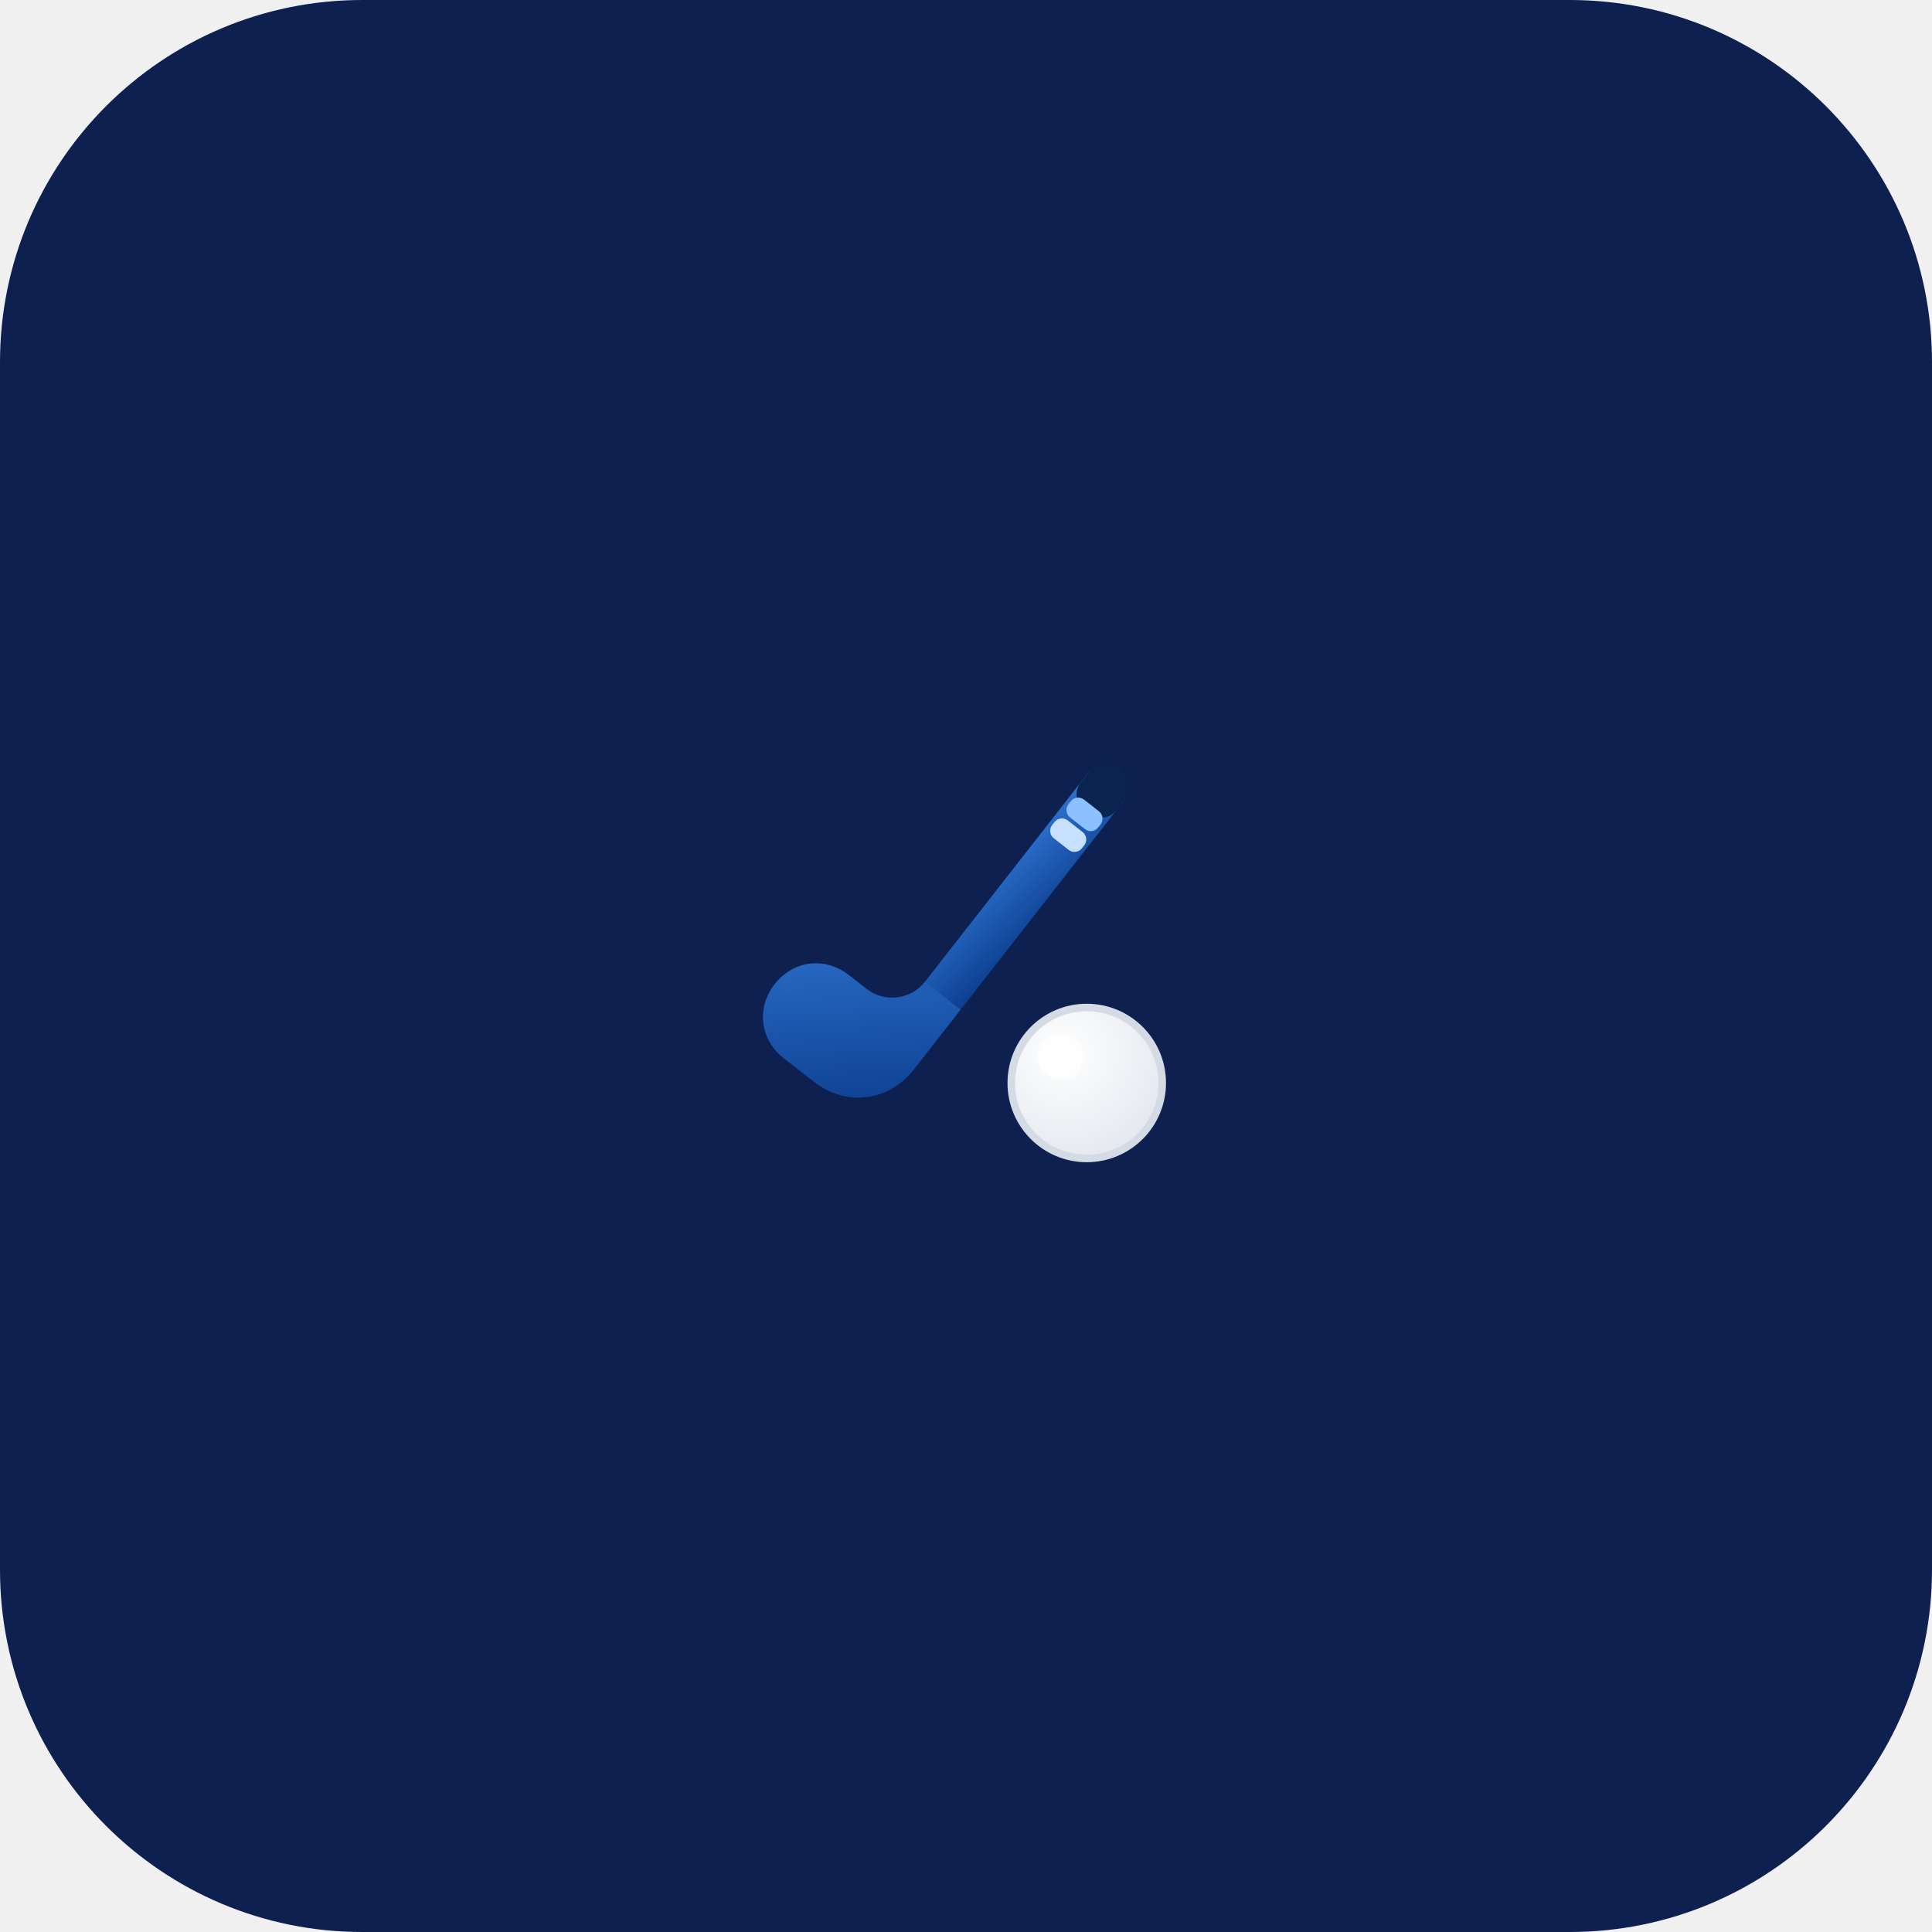
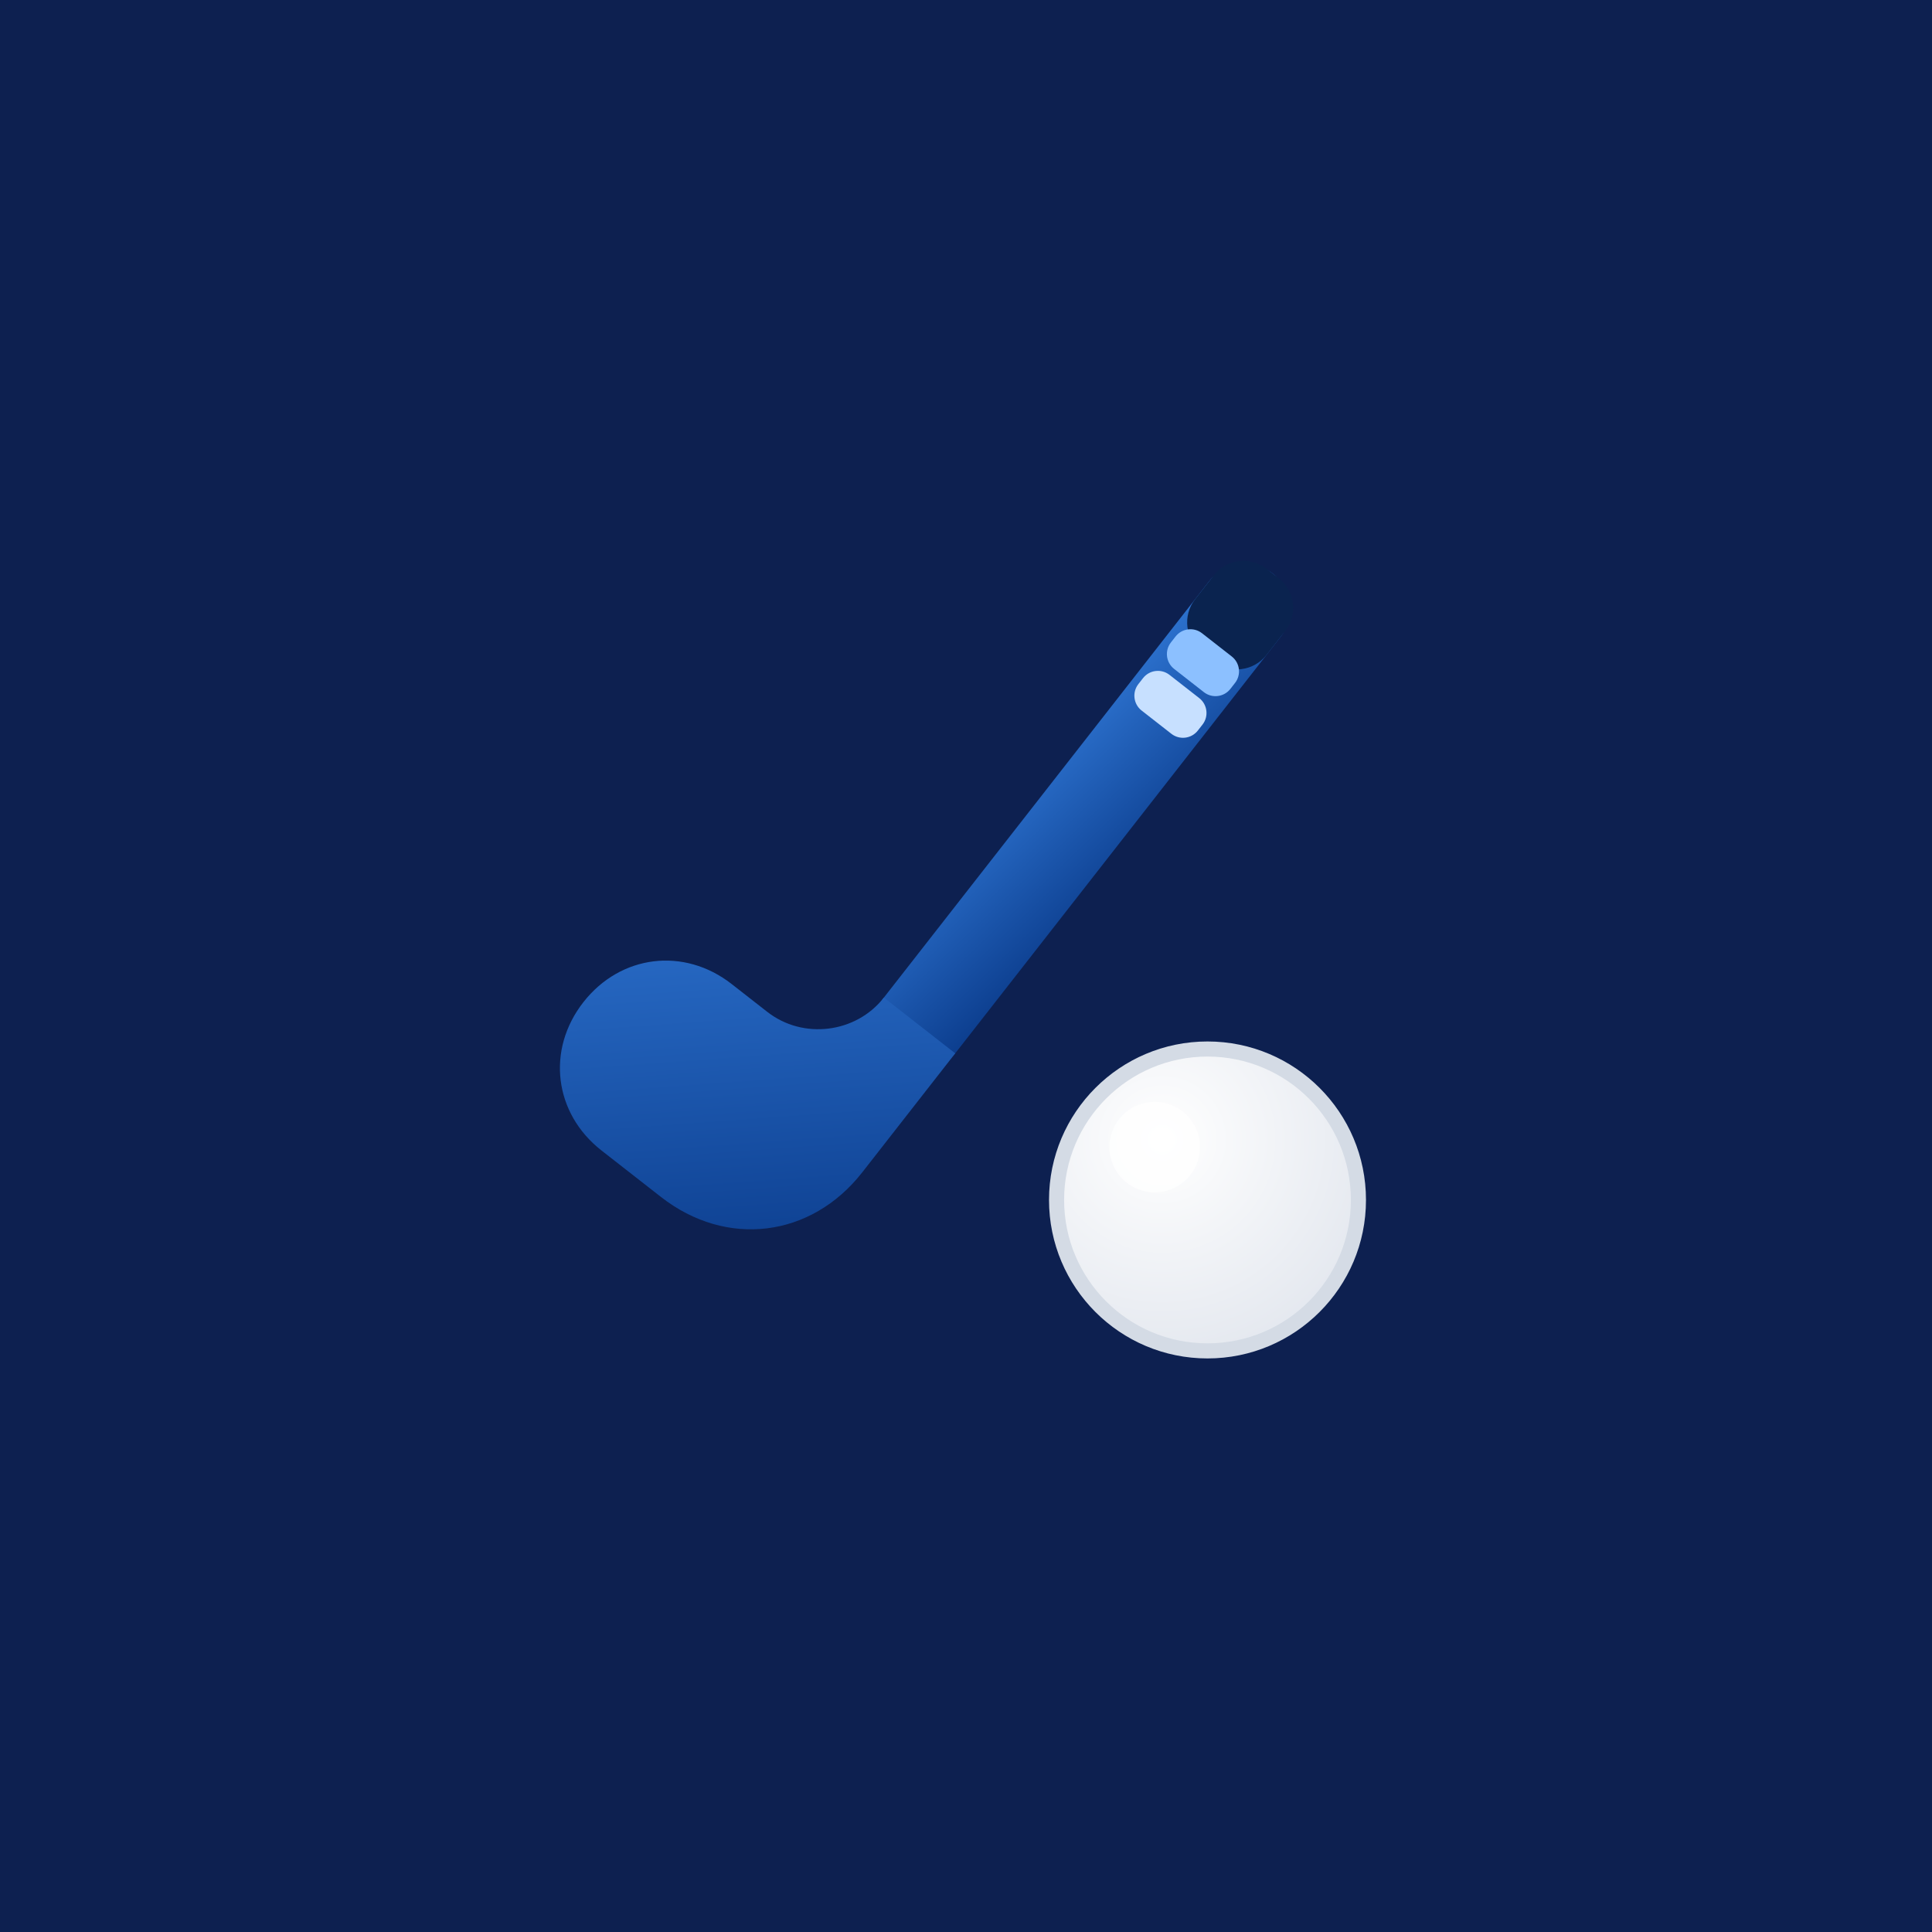
- <svg xmlns="http://www.w3.org/2000/svg" viewBox="0 0 512 512">
-   <rect width="512" height="512" rx="96" fill="#0d2050" />
-   <g transform="translate(160 160) scale(1)">
+ <svg xmlns="http://www.w3.org/2000/svg" viewBox="0 0 512 512" width="512" height="512">
+   <rect width="512" height="512" fill="#0d2050" />
+   <g transform="translate(64 64) scale(2)">
    <defs>
      <linearGradient id="stick" x1="0" y1="0" x2="1" y2="1">
        <stop offset="0%" stop-color="#2E74D1" />
        <stop offset="100%" stop-color="#0B3C8C" />
      </linearGradient>
      <radialGradient id="ball" cx="35%" cy="30%" r="75%">
        <stop offset="0%" stop-color="#FFFFFF" />
        <stop offset="100%" stop-color="#E4E8EF" />
      </radialGradient>
    </defs>
    <g transform="rotate(38 96 96)">
      <rect x="90" y="30" width="12" height="82" rx="6" fill="url(#stick)" />
      <rect x="90" y="30" width="12" height="14" rx="5" fill="#0A234F" />
      <rect x="91" y="42" width="10" height="6" rx="2.5" fill="#8CC0FF" />
      <rect x="91" y="49" width="10" height="6" rx="2.5" fill="#C7E0FF" />
      <path d="M90 106 H102 V126 C102 137 94 145 83 145 H73 C65 145 59 139 59 131 C59 123 65 117 73 117 H79 C85 117 90 112 90 106 Z" fill="url(#stick)" />
    </g>
    <circle cx="128" cy="127" r="20" fill="url(#ball)" />
    <circle cx="121" cy="120" r="6" fill="#FFFFFF" opacity="0.7" />
    <circle cx="128" cy="127" r="20" fill="none" stroke="#D4DBE5" stroke-width="2" />
  </g>
</svg>
